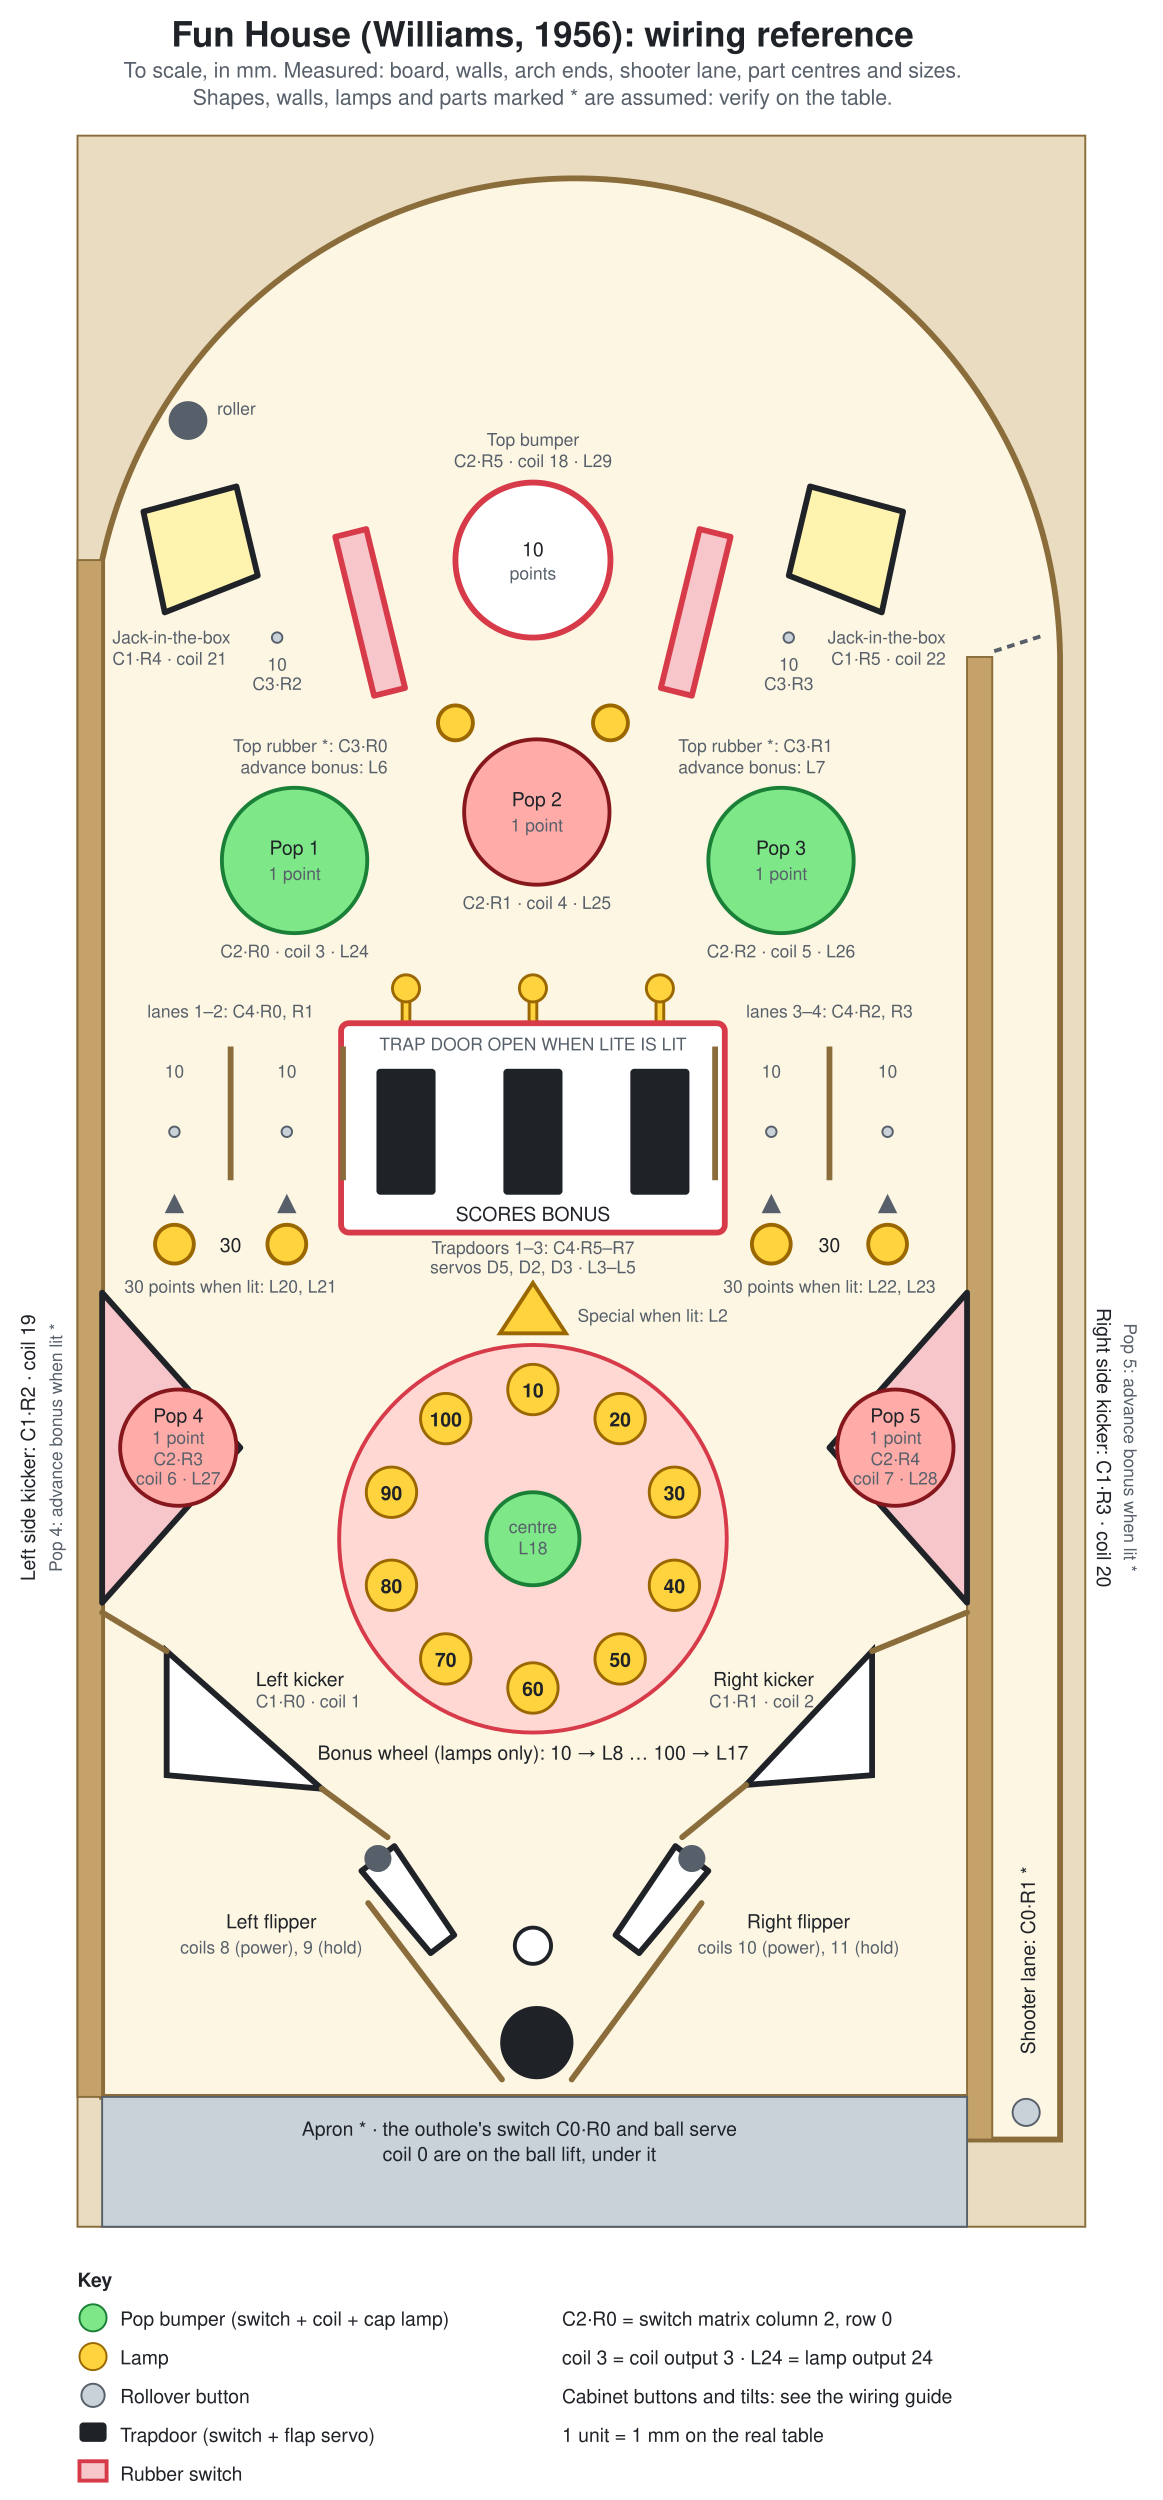
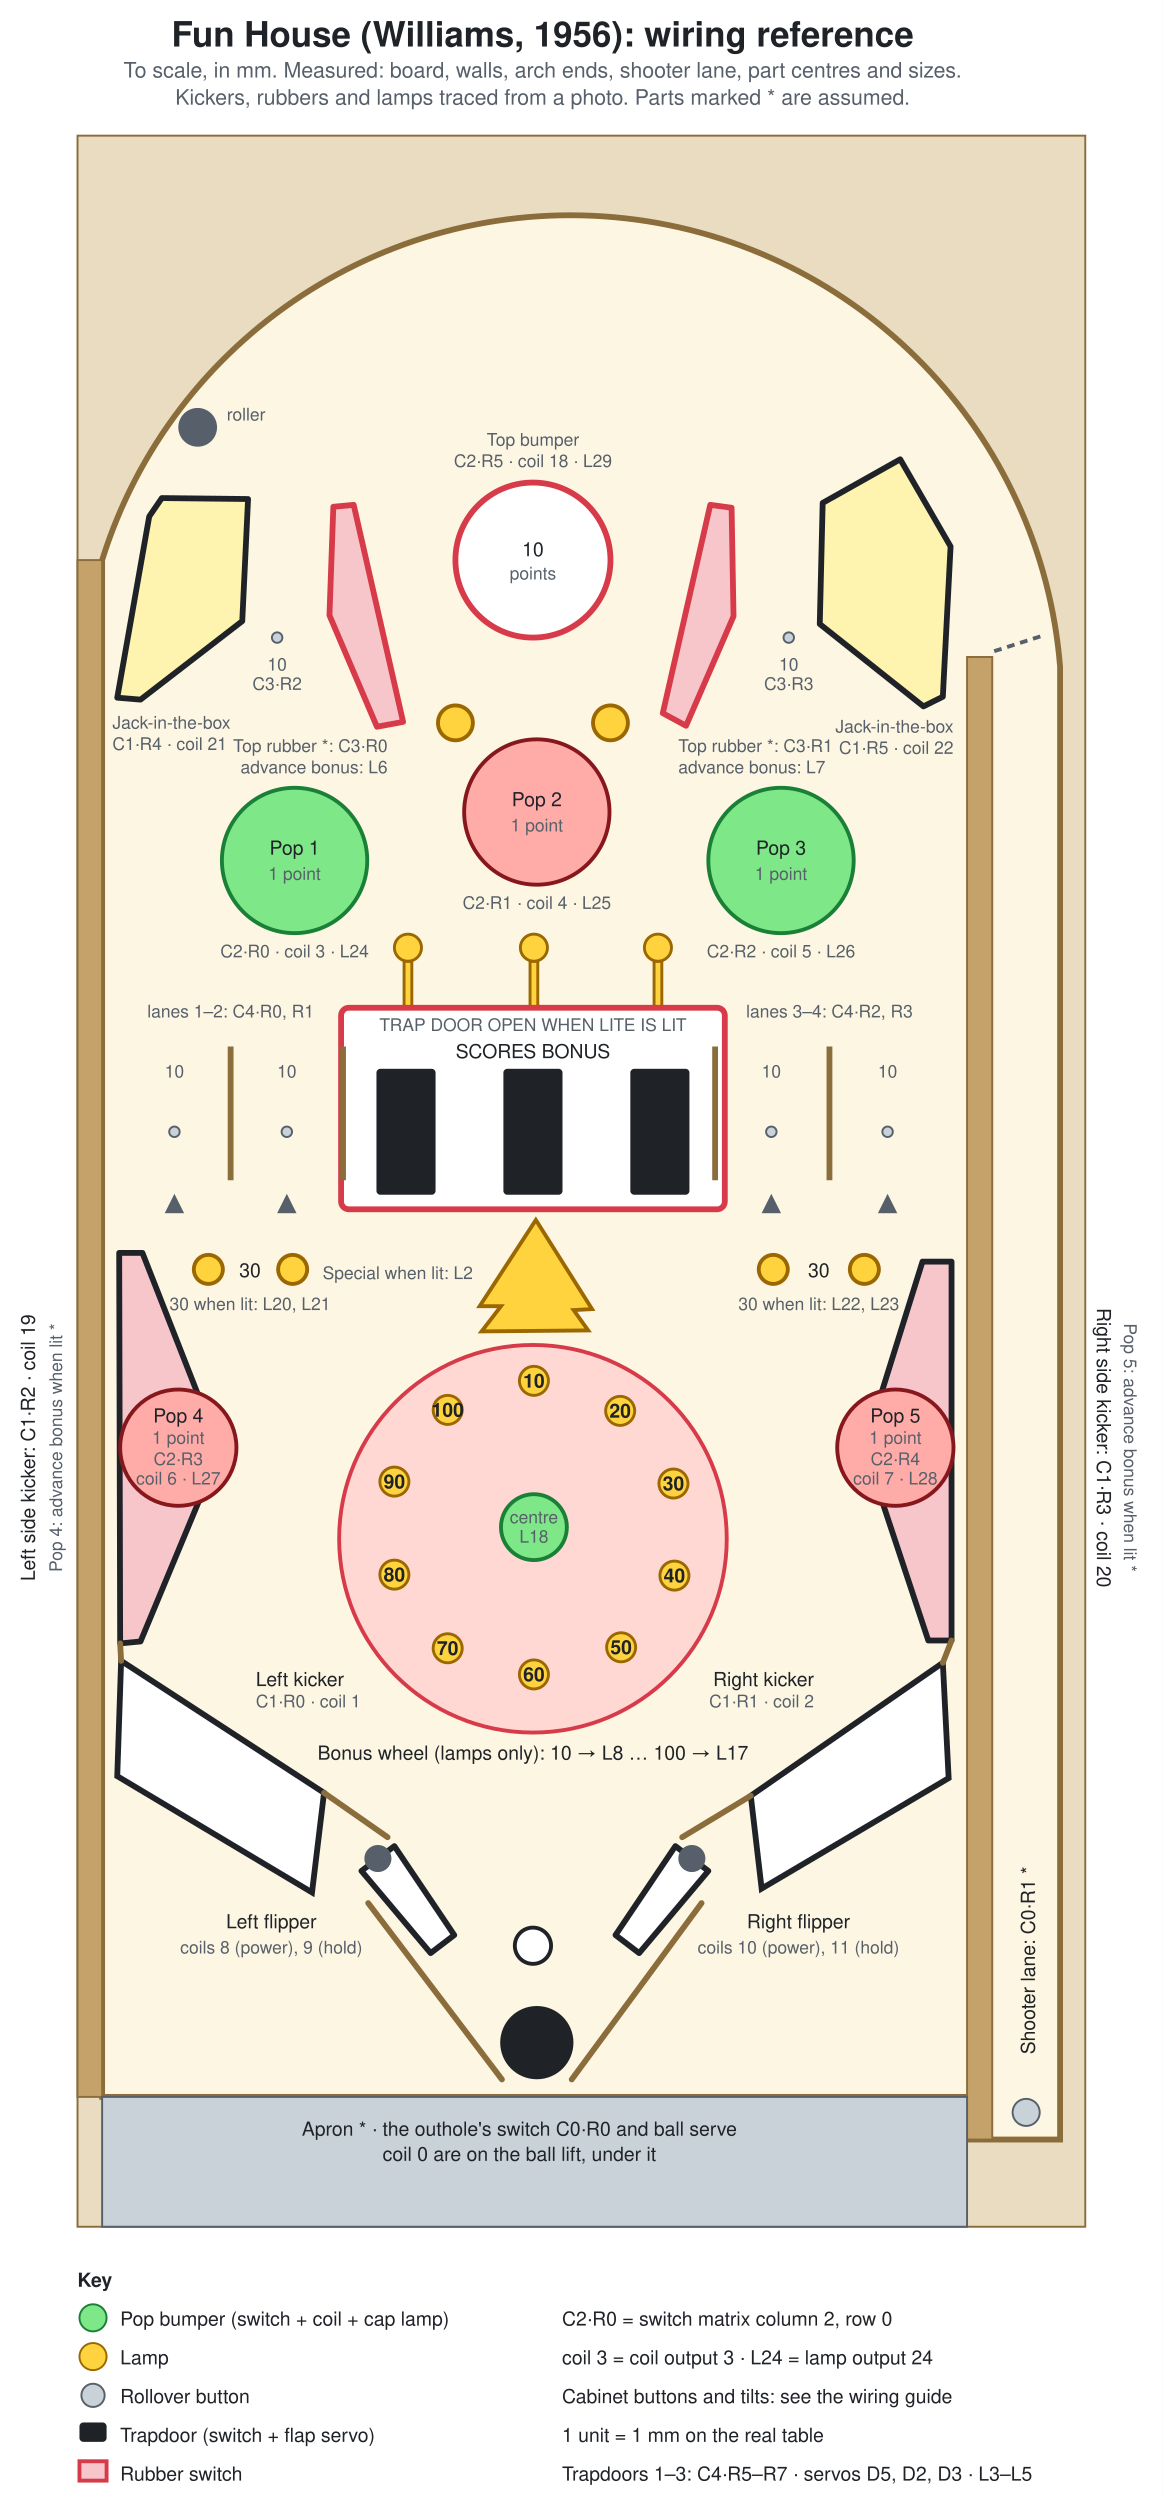
<svg xmlns="http://www.w3.org/2000/svg" viewBox="-40 -70 600 1290" width="600" height="1290" font-family="Helvetica, Arial, sans-serif">
  <style>
    .label { font-size: 10px; fill: #1f2328; }
    .tag { font-size: 9px; fill: #57606a; }
    .title { font-size: 18px; font-weight: bold; fill: #1f2328; }
    .sub { font-size: 11px; fill: #57606a; }
    .wheel { font-size: 10px; font-weight: bold; fill: #1f2328; text-anchor: middle; }
    .mid { text-anchor: middle; }
    .end { text-anchor: end; }
  </style>
  <rect x="-40" y="-70" width="600" height="1290" fill="#ffffff" />
  <text x="240" y="-46" class="title mid">Fun House (Williams, 1956): wiring reference</text>
  <text x="240" y="-30" class="sub mid">To scale, in mm. Measured: board, walls, arch ends, shooter lane, part centres and sizes.</text>
-   <text x="240" y="-16" class="sub mid">Shapes, walls, lamps and parts marked * are assumed: verify on the table.</text>
+   <text x="240" y="-16" class="sub mid">Kickers, rubbers and lamps traced from a photo. Parts marked * are assumed.</text>
  <rect x="0" y="0" width="520" height="1079" fill="#e9dcc0" stroke="#8a6d3b" stroke-width="1" data-board="" />
-   <path d="M 12.7 1012 L 12.7 219 A 250 250 0 0 1 507 274 L 507 1034 L 459 1034 L 459 1012 Z" fill="#fdf6e3" stroke="#8a6d3b" stroke-width="3" data-wall="" />
+   <path d="M 12.7 1012 L 12.7 219 A 253.3 253.3 0 0 1 507 274 L 507 1034 L 459 1034 L 459 1012 Z" fill="#fdf6e3" stroke="#8a6d3b" stroke-width="3" data-wall="" />
  <rect x="0" y="219" width="12.7" height="793" fill="#c4a26a" stroke="#8a6d3b" stroke-width="1" />
  <rect x="459" y="269" width="13" height="765" fill="#c4a26a" stroke="#8a6d3b" stroke-width="1" data-wall="" />
  <line x1="473" y1="266" x2="498" y2="258" stroke="#57606a" stroke-width="2" stroke-dasharray="4 3" data-gate="" />
  <circle cx="489.5" cy="1020" r="7" fill="#c9d1d9" stroke="#57606a" data-switch="C0R1" />
  <text x="494" y="990" class="label" transform="rotate(-90 494 990)">Shooter lane: C0·R1 *</text>
-   <circle cx="57" cy="147" r="10" fill="#57606a" data-wall="" />
-   <text x="72" y="144" class="tag">roller</text>
+   <circle cx="62" cy="150.5" r="10" fill="#57606a" data-wall="" />
+   <text x="77" y="147" class="tag">roller</text>
  <g fill="#fff3b0" stroke="#1f2328" stroke-width="3" stroke-linejoin="round">
-     <polygon points="34,194 82,181 93,227 45,246" data-switch="C1R4" data-coil="21" />
-     <polygon points="426,194 378,181 367,227 415,246" data-switch="C1R5" data-coil="22" />
-   </g>
-   <text x="18" y="262" class="tag">Jack-in-the-box</text>
-   <text x="18" y="273" class="tag">C1·R4 · coil 21</text>
-   <text x="448" y="262" class="tag end">Jack-in-the-box</text>
-   <text x="448" y="273" class="tag end">C1·R5 · coil 22</text>
+     <polygon points="43.5,187 88,187.5 85,250.5 32.5,291 20.5,290 37,196.5" data-switch="C1R4" data-coil="21" />
+     <polygon points="424.5,167 384.5,189.5 383,252 436.5,294.5 446.5,289.5 450.5,212" data-switch="C1R5" data-coil="22" />
+   </g>
+   <text x="18" y="306" class="tag">Jack-in-the-box</text>
+   <text x="18" y="317" class="tag">C1·R4 · coil 21</text>
+   <text x="452" y="308" class="tag end">Jack-in-the-box</text>
+   <text x="452" y="319" class="tag end">C1·R5 · coil 22</text>
  <g fill="#f6c6cb" stroke="#d73a49" stroke-width="3" stroke-linejoin="round">
-     <polygon points="133,207 149,203 169,285 153,289" data-switch="C3R0" />
-     <polygon points="337,207 321,203 301,285 317,289" data-switch="C3R1" />
+     <polygon points="132,191.5 142.5,190.5 168,302.5 154.5,305 130,247.5" data-switch="C3R0" />
+     <polygon points="337.5,192 326.5,190.5 302,298 314,304.5 338.5,248" data-switch="C3R1" />
  </g>
  <g fill="#ffd33d" stroke="#9a6700" stroke-width="2">
    <circle cx="195" cy="303" r="9" data-lamp="6" />
    <circle cx="275" cy="303" r="9" data-lamp="7" />
  </g>
  <text x="160" y="318" class="tag end">Top rubber *: C3·R0</text>
  <text x="160" y="329" class="tag end">advance bonus: L6</text>
  <text x="310" y="318" class="tag">Top rubber *: C3·R1</text>
  <text x="310" y="329" class="tag">advance bonus: L7</text>
  <g fill="#c9d1d9" stroke="#57606a">
    <circle cx="103" cy="259" r="2.7" data-switch="C3R2" />
    <circle cx="367" cy="259" r="2.7" data-switch="C3R3" />
  </g>
  <text x="103" y="276" class="tag mid">10</text>
  <text x="367" y="276" class="tag mid">10</text>
  <text x="103" y="286" class="tag mid">C3·R2</text>
  <text x="367" y="286" class="tag mid">C3·R3</text>
  <circle cx="235" cy="219" r="40" fill="#ffffff" stroke="#d73a49" stroke-width="3" data-switch="C2R5" data-coil="18" data-lamp="29" data-measured="Top bumper centre" />
  <text x="235" y="217" class="label mid">10</text>
  <text x="235" y="229" class="tag mid">points</text>
  <text x="235" y="160" class="tag mid">Top bumper</text>
  <text x="235" y="171" class="tag mid">C2·R5 · coil 18 · L29</text>
  <g fill="#7ee787" stroke="#1a7f37" stroke-width="2">
    <circle cx="112" cy="374" r="37.5" data-switch="C2R0" data-coil="3" data-lamp="24" data-measured="Pop 1 centre (upper left)" />
    <circle cx="363" cy="374" r="37.5" data-switch="C2R2" data-coil="5" data-lamp="26" data-measured="Pop 3 centre (upper right)" />
  </g>
  <circle cx="237" cy="349" r="37.5" fill="#ffaba8" stroke="#86181d" stroke-width="2" data-switch="C2R1" data-coil="4" data-lamp="25" data-measured="Pop 2 centre (upper middle)" />
  <text x="112" y="371" class="label mid">Pop 1</text>
  <text x="112" y="384" class="tag mid">1 point</text>
  <text x="237" y="346" class="label mid">Pop 2</text>
  <text x="237" y="359" class="tag mid">1 point</text>
  <text x="363" y="371" class="label mid">Pop 3</text>
  <text x="363" y="384" class="tag mid">1 point</text>
  <text x="112" y="424" class="tag mid">C2·R0 · coil 3 · L24</text>
  <text x="363" y="424" class="tag mid">C2·R2 · coil 5 · L26</text>
  <text x="237" y="399" class="tag mid">C2·R1 · coil 4 · L25</text>
  <g fill="#ffd33d" stroke="#9a6700" stroke-width="1.5">
-     <rect x="167.5" y="444" width="4" height="14" />
-     <rect x="233" y="444" width="4" height="14" />
-     <rect x="298.5" y="444" width="4" height="14" />
-     <circle cx="169.5" cy="440" r="7" data-lamp="3" />
-     <circle cx="235" cy="440" r="7" data-lamp="4" />
-     <circle cx="300.5" cy="440" r="7" data-lamp="5" />
-   </g>
-   <rect x="136" y="458" width="198" height="108" rx="4" fill="#ffffff" stroke="#d73a49" stroke-width="3" />
-   <text x="235" y="472" class="tag mid">TRAP DOOR OPEN WHEN LITE IS LIT</text>
+     <rect x="168.5" y="426" width="4" height="24" />
+     <rect x="233.5" y="426" width="4" height="24" />
+     <rect x="297.5" y="426" width="4" height="24" />
+     <circle cx="170.5" cy="419" r="7" data-lamp="3" />
+     <circle cx="235.5" cy="419" r="7" data-lamp="4" />
+     <circle cx="299.5" cy="419" r="7" data-lamp="5" />
+   </g>
+   <rect x="136" y="450" width="198" height="104" rx="4" fill="#ffffff" stroke="#d73a49" stroke-width="3" />
+   <text x="235" y="462" class="tag mid">TRAP DOOR OPEN WHEN LITE IS LIT</text>
  <g fill="#1f2328">
    <rect x="154.25" y="481.5" width="30.5" height="65" rx="2" data-switch="C4R5" data-trapdoor="0" data-measured="Left trapdoor hole centre" />
    <rect x="219.75" y="481.5" width="30.5" height="65" rx="2" data-switch="C4R6" data-trapdoor="1" data-measured="Middle trapdoor hole centre" />
    <rect x="285.25" y="481.5" width="30.5" height="65" rx="2" data-switch="C4R7" data-trapdoor="2" data-measured="Right trapdoor hole centre" />
  </g>
-   <text x="235" y="560" class="label mid">SCORES BONUS</text>
-   <text x="235" y="577" class="tag mid">Trapdoors 1–3: C4·R5–R7</text>
-   <text x="235" y="587" class="tag mid">servos D5, D2, D3 · L3–L5</text>
+   <text x="235" y="476" class="label mid">SCORES BONUS</text>
  <g stroke="#8a6d3b" stroke-width="3">
    <line x1="79" y1="470" x2="79" y2="539" data-wall="" />
    <line x1="137" y1="470" x2="137" y2="539" data-wall="" />
    <line x1="329" y1="470" x2="329" y2="539" data-wall="" />
    <line x1="388" y1="470" x2="388" y2="539" data-wall="" />
  </g>
  <g class="tag mid">
    <text x="50" y="486">10</text>
    <text x="108" y="486">10</text>
    <text x="358" y="486">10</text>
    <text x="418" y="486">10</text>
  </g>
  <g fill="#c9d1d9" stroke="#57606a">
    <circle cx="50" cy="514" r="2.7" data-switch="C4R0" data-measured="Lane 1 rollover (far left)" />
    <circle cx="108" cy="514" r="2.7" data-switch="C4R1" data-measured="Lane 2 rollover" />
    <circle cx="358" cy="514" r="2.7" data-switch="C4R2" data-measured="Lane 3 rollover" />
    <circle cx="418" cy="514" r="2.7" data-switch="C4R3" data-measured="Lane 4 rollover (far right)" />
  </g>
  <text x="79" y="455" class="tag mid">lanes 1–2: C4·R0, R1</text>
  <text x="388" y="455" class="tag mid">lanes 3–4: C4·R2, R3</text>
  <g fill="#57606a">
    <polygon points="50,546 45,556 55,556" />
    <polygon points="108,546 103,556 113,556" />
    <polygon points="358,546 353,556 363,556" />
    <polygon points="418,546 413,556 423,556" />
  </g>
  <g fill="#ffd33d" stroke="#9a6700" stroke-width="2">
-     <circle cx="50" cy="572" r="10" data-lamp="20" />
-     <circle cx="108" cy="572" r="10" data-lamp="21" />
-     <circle cx="358" cy="572" r="10" data-lamp="22" />
-     <circle cx="418" cy="572" r="10" data-lamp="23" />
-   </g>
-   <text x="79" y="576" class="label mid">30</text>
-   <text x="388" y="576" class="label mid">30</text>
-   <text x="79" y="597" class="tag mid">30 points when lit: L20, L21</text>
-   <text x="388" y="597" class="tag mid">30 points when lit: L22, L23</text>
-   <polygon points="235,592 252,618 218,618" fill="#ffd33d" stroke="#9a6700" stroke-width="2" data-lamp="2" />
-   <text x="258" y="612" class="tag">Special when lit: L2</text>
+     <circle cx="67.5" cy="585" r="7.5" data-lamp="20" />
+     <circle cx="111" cy="585" r="7.5" data-lamp="21" />
+     <circle cx="359" cy="585" r="7.5" data-lamp="22" />
+     <circle cx="406" cy="585" r="7.5" data-lamp="23" />
+   </g>
+   <text x="89" y="589" class="label mid">30</text>
+   <text x="382.5" y="589" class="label mid">30</text>
+   <text x="89" y="606" class="tag mid">30 when lit: L20, L21</text>
+   <text x="382.5" y="606" class="tag mid">30 when lit: L22, L23</text>
+   <polygon points="236.5,559.5 265.5,605.5 256,606 263.5,616.5 208.5,617 218.5,604 207.5,604" fill="#ffd33d" stroke="#9a6700" stroke-width="2" data-lamp="2" />
+   <text x="204" y="590" class="tag end">Special when lit: L2</text>
  <g fill="#f6c6cb" stroke="#1f2328" stroke-width="3" stroke-linejoin="round">
-     <polygon points="12.7,597 84,677 12.7,757" data-switch="C1R2" data-coil="19" />
-     <polygon points="459,597 388,677 459,757" data-switch="C1R3" data-coil="20" />
+     <polygon points="21.5,576.5 33.5,576.5 73.5,678.5 32.5,777 22,778" data-switch="C1R2" data-coil="19" />
+     <polygon points="451,581 436,581 406,677 439,776.5 451,776.5" data-switch="C1R3" data-coil="20" />
  </g>
  <text x="-22" y="677" class="label mid" transform="rotate(-90 -22 677)">Left side kicker: C1·R2 · coil 19</text>
  <text x="-8" y="677" class="tag mid" transform="rotate(-90 -8 677)">Pop 4: advance bonus when lit *</text>
  <text x="526" y="677" class="label mid" transform="rotate(90 526 677)">Right side kicker: C1·R3 · coil 20</text>
  <text x="540" y="677" class="tag mid" transform="rotate(90 540 677)">Pop 5: advance bonus when lit *</text>
  <g fill="#ffaba8" stroke="#86181d" stroke-width="2">
    <circle cx="52" cy="677" r="30" data-switch="C2R3" data-coil="6" data-lamp="27" data-measured="Pop 4 centre (lower left)" />
    <circle cx="422" cy="677" r="30" data-switch="C2R4" data-coil="7" data-lamp="28" data-measured="Pop 5 centre (lower right)" />
  </g>
  <text x="52" y="664" class="label mid">Pop 4</text>
  <text x="52" y="675" class="tag mid">1 point</text>
  <text x="52" y="686" class="tag mid">C2·R3</text>
  <text x="52" y="696" class="tag mid">coil 6 · L27</text>
  <text x="422" y="664" class="label mid">Pop 5</text>
  <text x="422" y="675" class="tag mid">1 point</text>
  <text x="422" y="686" class="tag mid">C2·R4</text>
  <text x="422" y="696" class="tag mid">coil 7 · L28</text>
  <circle cx="235" cy="724" r="100" fill="#ffd8d3" stroke="#d73a49" stroke-width="2" data-measured="Bonus wheel centre" />
  <g fill="#ffd33d" stroke="#9a6700" stroke-width="1.5">
-     <circle cx="235" cy="647" r="13" data-lamp="8" />
-     <circle cx="280" cy="662" r="13" data-lamp="9" />
-     <circle cx="308" cy="700" r="13" data-lamp="10" />
-     <circle cx="308" cy="748" r="13" data-lamp="11" />
-     <circle cx="280" cy="786" r="13" data-lamp="12" />
-     <circle cx="235" cy="801" r="13" data-lamp="13" />
-     <circle cx="190" cy="786" r="13" data-lamp="14" />
-     <circle cx="162" cy="748" r="13" data-lamp="15" />
-     <circle cx="162" cy="700" r="13" data-lamp="16" />
-     <circle cx="190" cy="662" r="13" data-lamp="17" />
-   </g>
-   <text x="235" y="651" class="wheel">10</text>
-   <text x="280" y="666" class="wheel">20</text>
-   <text x="308" y="704" class="wheel">30</text>
-   <text x="308" y="752" class="wheel">40</text>
-   <text x="280" y="790" class="wheel">50</text>
-   <text x="235" y="805" class="wheel">60</text>
-   <text x="190" y="790" class="wheel">70</text>
-   <text x="162" y="752" class="wheel">80</text>
-   <text x="162" y="704" class="wheel">90</text>
-   <text x="190" y="666" class="wheel">100</text>
-   <circle cx="235" cy="724" r="24" fill="#7ee787" stroke="#1a7f37" stroke-width="2" data-lamp="18" />
-   <text x="235" y="721" class="tag mid">centre</text>
-   <text x="235" y="732" class="tag mid">L18</text>
+     <circle cx="235.5" cy="642.5" r="7.5" data-lamp="8" />
+     <circle cx="280" cy="658" r="7.5" data-lamp="9" />
+     <circle cx="307.5" cy="695.5" r="7.5" data-lamp="10" />
+     <circle cx="308" cy="743" r="7.5" data-lamp="11" />
+     <circle cx="280.5" cy="780" r="7.5" data-lamp="12" />
+     <circle cx="235.5" cy="794" r="7.5" data-lamp="13" />
+     <circle cx="191" cy="780.5" r="7.5" data-lamp="14" />
+     <circle cx="163.5" cy="742.5" r="7.5" data-lamp="15" />
+     <circle cx="163.5" cy="694.5" r="7.5" data-lamp="16" />
+     <circle cx="191" cy="657.5" r="7.5" data-lamp="17" />
+   </g>
+   <text x="235.5" y="646" class="wheel">10</text>
+   <text x="280" y="661.5" class="wheel">20</text>
+   <text x="307.5" y="699" class="wheel">30</text>
+   <text x="308" y="746.5" class="wheel">40</text>
+   <text x="280.5" y="783.5" class="wheel">50</text>
+   <text x="235.5" y="797.5" class="wheel">60</text>
+   <text x="191" y="784" class="wheel">70</text>
+   <text x="163.5" y="746" class="wheel">80</text>
+   <text x="163.5" y="698" class="wheel">90</text>
+   <text x="191" y="661" class="wheel">100</text>
+   <circle cx="235.5" cy="718" r="17" fill="#7ee787" stroke="#1a7f37" stroke-width="2" data-lamp="18" />
+   <text x="235.5" y="716" class="tag mid">centre</text>
+   <text x="235.5" y="726" class="tag mid">L18</text>
  <text x="235" y="838" class="label mid">Bonus wheel (lamps only): 10 → L8 … 100 → L17</text>
-   <polygon points="46,782 46,846 126,853" fill="#ffffff" stroke="#1f2328" stroke-width="3" data-switch="C1R0" data-coil="1" />
-   <polygon points="410,782 410,846 345,851" fill="#ffffff" stroke="#1f2328" stroke-width="3" data-switch="C1R1" data-coil="2" />
+   <polygon points="22.5,787 20.5,846.5 121,906.5 127.2,855.1" fill="#ffffff" stroke="#1f2328" stroke-width="3" data-switch="C1R0" data-coil="1" />
+   <polygon points="446.5,788 449.5,847.5 353,904.5 347.4,856.6" fill="#ffffff" stroke="#1f2328" stroke-width="3" data-switch="C1R1" data-coil="2" />
  <text x="92" y="800" class="label">Left kicker</text>
  <text x="92" y="811" class="tag">C1·R0 · coil 1</text>
  <text x="380" y="800" class="label end">Right kicker</text>
  <text x="380" y="811" class="tag end">C1·R1 · coil 2</text>
  <g stroke="#8a6d3b" stroke-width="3" stroke-linecap="round">
-     <line x1="12.7" y1="762" x2="46" y2="782" data-wall="" />
-     <line x1="459" y1="762" x2="410" y2="782" data-wall="" />
-     <line x1="126" y1="853" x2="160" y2="878" data-wall="" />
-     <line x1="345" y1="851" x2="312" y2="878" data-wall="" />
+     <line x1="22" y1="778" x2="22.5" y2="787" data-wall="" />
+     <line x1="451" y1="776.5" x2="446.5" y2="788" data-wall="" />
+     <line x1="127.2" y1="855.1" x2="160" y2="878" data-wall="" />
+     <line x1="347.4" y1="856.6" x2="312" y2="878" data-wall="" />
    <line x1="150" y1="912" x2="219" y2="1003" data-wall="" />
    <line x1="322" y1="912" x2="255" y2="1003" data-wall="" />
  </g>
  <rect x="12.7" y="1012" width="446.3" height="67" fill="#c9d1d9" stroke="#57606a" stroke-width="1" />
  <g fill="#ffffff" stroke="#1f2328" stroke-width="3" stroke-linejoin="round">
    <path d="M 146.5 895.4 L 182.2 937.8 L 194.4 928.5 L 163.5 882.6 Z" data-coil="8 9" data-flipper="left" />
    <path d="M 308.5 882.6 L 277.6 928.5 L 289.8 937.8 L 325.5 895.4 Z" data-coil="10 11" data-flipper="right" />
  </g>
  <circle cx="155" cy="889" r="7" fill="#57606a" data-measured="Left flipper pivot" />
  <circle cx="317" cy="889" r="7" fill="#57606a" data-measured="Right flipper pivot" />
  <text x="100" y="925" class="label mid">Left flipper</text>
  <text x="100" y="938" class="tag mid">coils 8 (power), 9 (hold)</text>
  <text x="372" y="925" class="label mid">Right flipper</text>
  <text x="372" y="938" class="tag mid">coils 10 (power), 11 (hold)</text>
  <circle cx="235" cy="934" r="9.35" fill="#ffffff" stroke="#1f2328" stroke-width="2" data-wall="" data-measured="Centre post" />
  <circle cx="237" cy="984" r="18.9" fill="#1f2328" data-switch="C0R0" data-coil="0" data-measured="Outhole centre" />
  <text x="228" y="1032" class="label mid">Apron * · the outhole's switch C0·R0 and ball serve</text>
  <text x="228" y="1045" class="label mid">coil 0 are on the ball lift, under it</text>
  <g transform="translate(0, 1110)">
    <text x="0" y="0" class="label" font-weight="bold">Key</text>
    <circle cx="8" cy="16" r="7" fill="#7ee787" stroke="#1a7f37" />
    <text x="22" y="20" class="label">Pop bumper (switch + coil + cap lamp)</text>
    <circle cx="8" cy="36" r="7" fill="#ffd33d" stroke="#9a6700" />
    <text x="22" y="40" class="label">Lamp</text>
    <circle cx="8" cy="56" r="6" fill="#c9d1d9" stroke="#57606a" />
    <text x="22" y="60" class="label">Rollover button</text>
    <rect x="1" y="70" width="14" height="10" rx="2" fill="#1f2328" />
    <text x="22" y="80" class="label">Trapdoor (switch + flap servo)</text>
    <rect x="1" y="90" width="14" height="10" fill="#f6c6cb" stroke="#d73a49" stroke-width="2" />
    <text x="22" y="100" class="label">Rubber switch</text>
    <text x="250" y="20" class="label">C2·R0 = switch matrix column 2, row 0</text>
    <text x="250" y="40" class="label">coil 3 = coil output 3 · L24 = lamp output 24</text>
    <text x="250" y="60" class="label">Cabinet buttons and tilts: see the wiring guide</text>
    <text x="250" y="80" class="label">1 unit = 1 mm on the real table</text>
+     <text x="250" y="100" class="label">Trapdoors 1–3: C4·R5–R7 · servos D5, D2, D3 · L3–L5</text>
  </g>
</svg>
